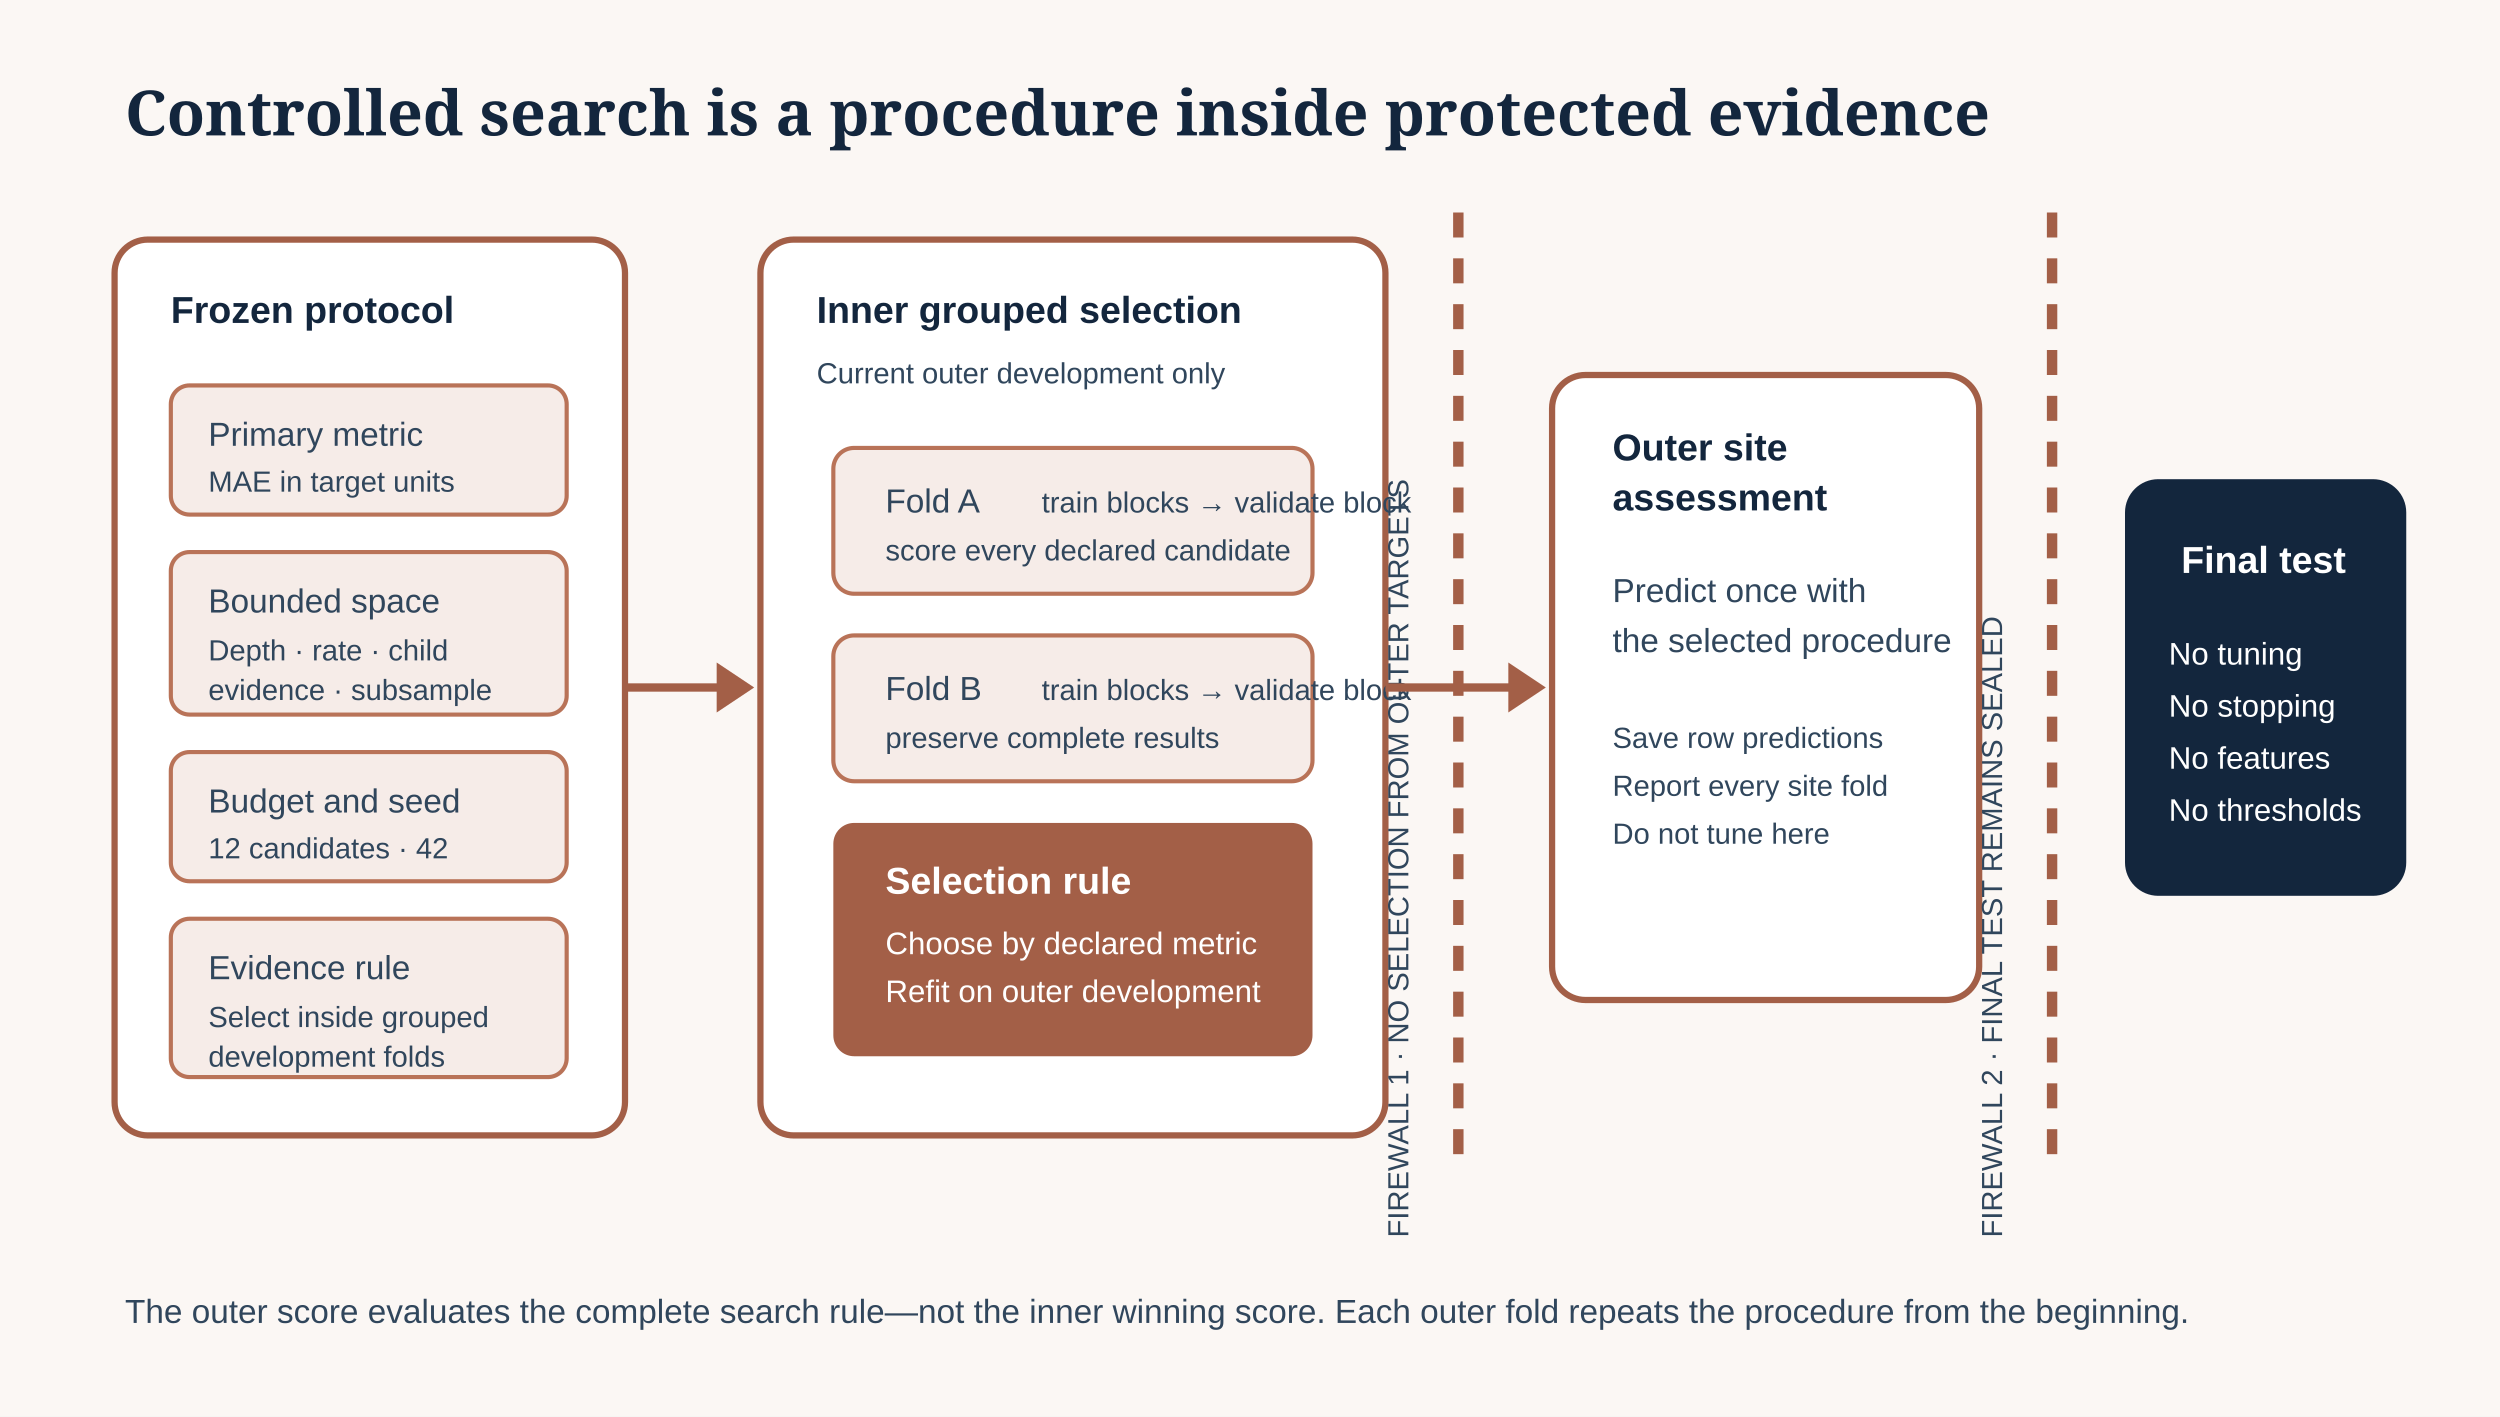
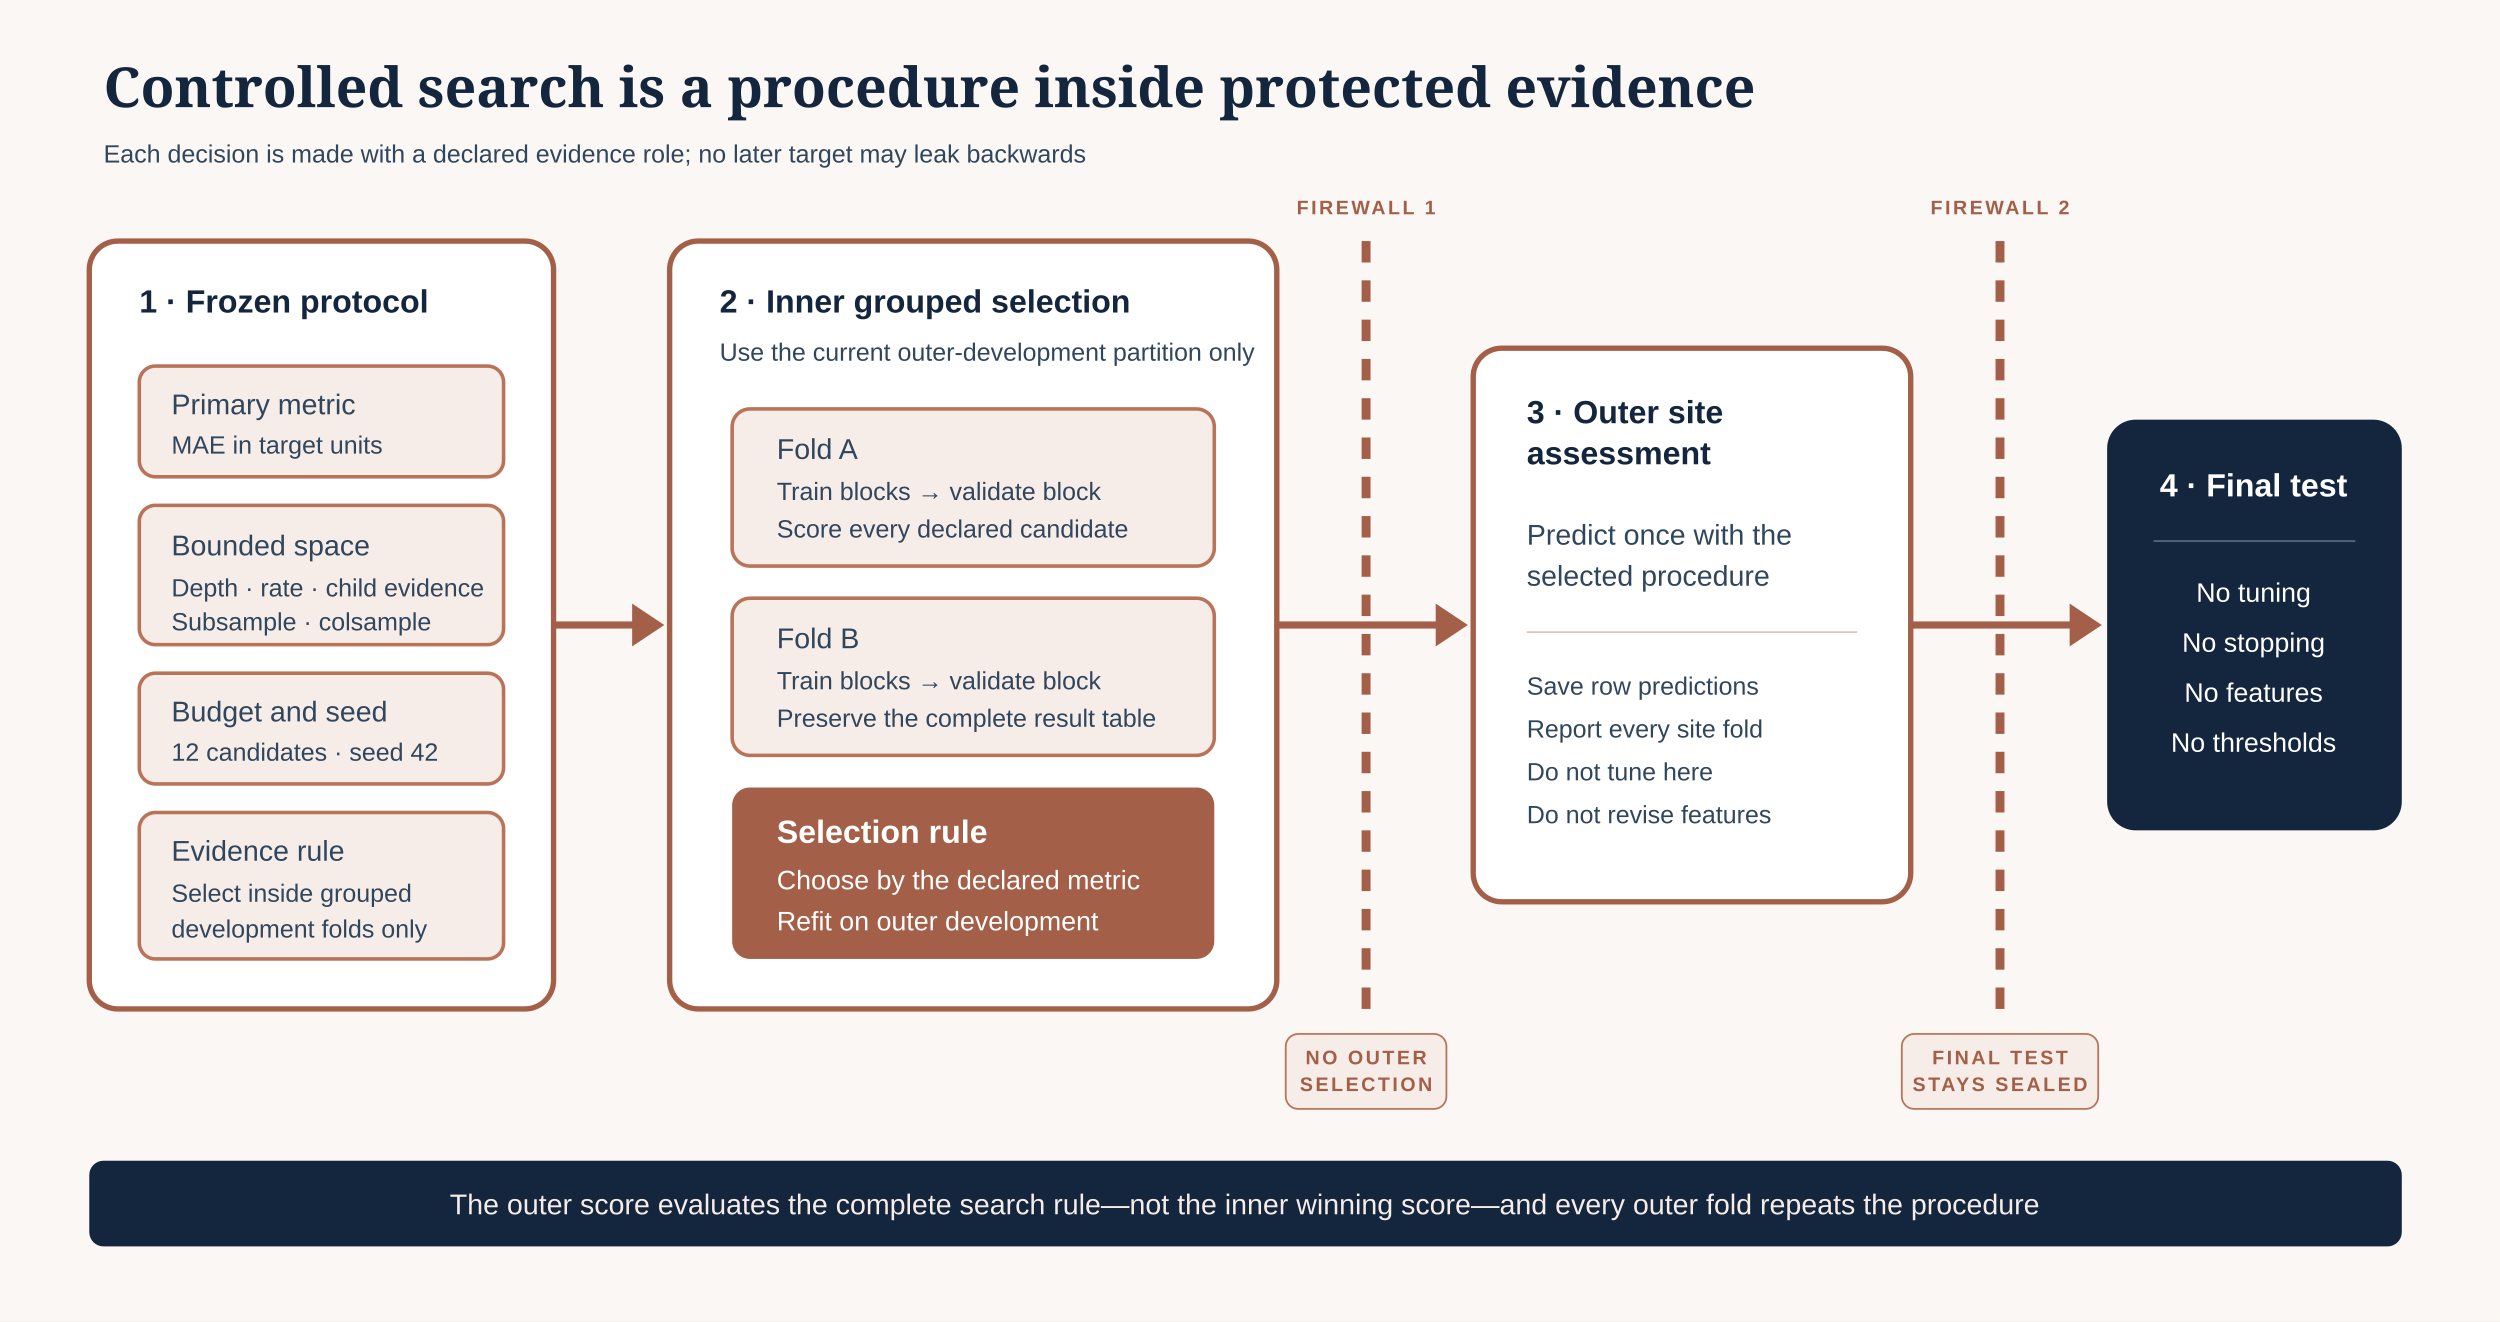
- <svg xmlns="http://www.w3.org/2000/svg" width="1200" height="680" viewBox="0 0 1200 680" role="img" aria-labelledby="title desc">
-   <rect width="1200" height="680" fill="#FBF7F4" />
-   <style>.h{font:700 30px Georgia,serif;fill:#13263D}.s{font:600 18px Arial,sans-serif;fill:#13263D}.b{font:16px Arial,sans-serif;fill:#30465C}.tiny{font:14px Arial,sans-serif;fill:#30465C}.box{fill:#fff;stroke:#A35F47;stroke-width:3}.soft{fill:#F6ECE8;stroke:#B97358;stroke-width:2}.line{stroke:#A35F47;stroke-width:4;fill:none}.dash{stroke:#A35F47;stroke-width:5;stroke-dasharray:12 10}</style>
-   <text x="60" y="65" class="h">Controlled search is a procedure inside protected evidence</text>
-   <rect x="55" y="115" width="245" height="430" rx="16" class="box" />
-   <text x="82" y="155" class="s">Frozen protocol</text>
-   <rect x="82" y="185" width="190" height="62" rx="9" class="soft" />
-   <text x="100" y="214" class="b">Primary metric</text>
-   <text x="100" y="236" class="tiny">MAE in target units</text>
-   <rect x="82" y="265" width="190" height="78" rx="9" class="soft" />
-   <text x="100" y="294" class="b">Bounded space</text>
-   <text x="100" y="317" class="tiny">Depth · rate · child</text>
-   <text x="100" y="336" class="tiny">evidence · subsample</text>
-   <rect x="82" y="361" width="190" height="62" rx="9" class="soft" />
-   <text x="100" y="390" class="b">Budget and seed</text>
-   <text x="100" y="412" class="tiny">12 candidates · 42</text>
-   <rect x="82" y="441" width="190" height="76" rx="9" class="soft" />
-   <text x="100" y="470" class="b">Evidence rule</text>
-   <text x="100" y="493" class="tiny">Select inside grouped</text>
-   <text x="100" y="512" class="tiny">development folds</text>
-   <path d="M300 330H355" class="line" />
-   <path d="M344 318l18 12-18 12" fill="#A35F47" />
-   <rect x="365" y="115" width="300" height="430" rx="16" class="box" />
-   <text x="392" y="155" class="s">Inner grouped selection</text>
-   <text x="392" y="184" class="tiny">Current outer development only</text>
-   <rect x="400" y="215" width="230" height="70" rx="10" class="soft" />
-   <text x="425" y="246" class="b">Fold A</text>
-   <text x="500" y="246" class="tiny">train blocks → validate block</text>
-   <text x="425" y="269" class="tiny">score every declared candidate</text>
-   <rect x="400" y="305" width="230" height="70" rx="10" class="soft" />
-   <text x="425" y="336" class="b">Fold B</text>
-   <text x="500" y="336" class="tiny">train blocks → validate block</text>
-   <text x="425" y="359" class="tiny">preserve complete results</text>
-   <rect x="400" y="395" width="230" height="112" rx="10" fill="#A35F47" />
-   <text x="425" y="429" font-family="Arial" font-size="18" font-weight="700" fill="#fff">Selection rule</text>
-   <text x="425" y="458" font-family="Arial" font-size="15" fill="#fff">Choose by declared metric</text>
-   <text x="425" y="481" font-family="Arial" font-size="15" fill="#fff">Refit on outer development</text>
-   <line x1="700" y1="102" x2="700" y2="560" class="dash" />
-   <text x="676" y="594" class="tiny" transform="rotate(-90 676 594)">FIREWALL 1 · NO SELECTION FROM OUTER TARGETS</text>
-   <path d="M665 330H735" class="line" />
-   <path d="M724 318l18 12-18 12" fill="#A35F47" />
-   <rect x="745" y="180" width="205" height="300" rx="16" class="box" />
-   <text x="774" y="221" class="s">Outer site</text>
-   <text x="774" y="245" class="s">assessment</text>
-   <text x="774" y="289" class="b">Predict once with</text>
-   <text x="774" y="313" class="b">the selected procedure</text>
-   <text x="774" y="359" class="tiny">Save row predictions</text>
-   <text x="774" y="382" class="tiny">Report every site fold</text>
-   <text x="774" y="405" class="tiny">Do not tune here</text>
-   <line x1="985" y1="102" x2="985" y2="560" class="dash" />
-   <text x="961" y="594" class="tiny" transform="rotate(-90 961 594)">FIREWALL 2 · FINAL TEST REMAINS SEALED</text>
-   <rect x="1020" y="230" width="135" height="200" rx="16" fill="#13263D" />
-   <text x="1047" y="275" font-family="Arial" font-size="18" font-weight="700" fill="#fff">Final test</text>
-   <text x="1041" y="319" font-family="Arial" font-size="15" fill="#fff">No tuning</text>
-   <text x="1041" y="344" font-family="Arial" font-size="15" fill="#fff">No stopping</text>
-   <text x="1041" y="369" font-family="Arial" font-size="15" fill="#fff">No features</text>
-   <text x="1041" y="394" font-family="Arial" font-size="15" fill="#fff">No thresholds</text>
-   <text x="60" y="635" class="b">The outer score evaluates the complete search rule—not the inner winning score. Each outer fold repeats the procedure from the beginning.</text>
+ <svg xmlns="http://www.w3.org/2000/svg" width="1400" height="740" viewBox="0 0 1400 740" role="img" aria-labelledby="title desc">
+   <rect width="1400" height="740" fill="#FBF7F4" />
+   <style>
+     .heading{font:700 31px Georgia,serif;fill:#13263D}
+     .stage{font:700 18px Arial,sans-serif;fill:#13263D}
+     .body{font:16px Arial,sans-serif;fill:#30465C}
+     .small{font:14px Arial,sans-serif;fill:#30465C}
+     .micro{font:700 11px Arial,sans-serif;fill:#A35F47;letter-spacing:1.4px}
+     .box{fill:#fff;stroke:#A35F47;stroke-width:3}
+     .soft{fill:#F6ECE8;stroke:#B97358;stroke-width:2}
+     .flow{stroke:#A35F47;stroke-width:4;fill:none}
+     .firewall{stroke:#A35F47;stroke-width:5;stroke-dasharray:12 10}
+   </style>
+   <text x="58" y="60" class="heading">Controlled search is a procedure inside protected evidence</text>
+   <text x="58" y="91" class="small">Each decision is made with a declared evidence role; no later target may leak backwards</text>
+   <rect x="50" y="135" width="260" height="430" rx="16" class="box" />
+   <text x="78" y="175" class="stage">1 · Frozen protocol</text>
+   <rect x="78" y="205" width="204" height="62" rx="9" class="soft" />
+   <text x="96" y="232" class="body">Primary metric</text>
+   <text x="96" y="254" class="small">MAE in target units</text>
+   <rect x="78" y="283" width="204" height="78" rx="9" class="soft" />
+   <text x="96" y="311" class="body">Bounded space</text>
+   <text x="96" y="334" class="small">Depth · rate · child evidence</text>
+   <text x="96" y="353" class="small">Subsample · colsample</text>
+   <rect x="78" y="377" width="204" height="62" rx="9" class="soft" />
+   <text x="96" y="404" class="body">Budget and seed</text>
+   <text x="96" y="426" class="small">12 candidates · seed 42</text>
+   <rect x="78" y="455" width="204" height="82" rx="9" class="soft" />
+   <text x="96" y="482" class="body">Evidence rule</text>
+   <text x="96" y="505" class="small">Select inside grouped</text>
+   <text x="96" y="525" class="small">development folds only</text>
+   <path d="M310 350H365" class="flow" />
+   <path d="M354 338l18 12-18 12" fill="#A35F47" />
+   <rect x="375" y="135" width="340" height="430" rx="16" class="box" />
+   <text x="403" y="175" class="stage">2 · Inner grouped selection</text>
+   <text x="403" y="202" class="small">Use the current outer-development partition only</text>
+   <rect x="410" y="229" width="270" height="88" rx="10" class="soft" />
+   <text x="435" y="257" class="body">Fold A</text>
+   <text x="435" y="280" class="small">Train blocks → validate block</text>
+   <text x="435" y="301" class="small">Score every declared candidate</text>
+   <rect x="410" y="335" width="270" height="88" rx="10" class="soft" />
+   <text x="435" y="363" class="body">Fold B</text>
+   <text x="435" y="386" class="small">Train blocks → validate block</text>
+   <text x="435" y="407" class="small">Preserve the complete result table</text>
+   <rect x="410" y="441" width="270" height="96" rx="10" fill="#A35F47" />
+   <text x="435" y="472" font-family="Arial" font-size="18" font-weight="700" fill="#fff">Selection rule</text>
+   <text x="435" y="498" font-family="Arial" font-size="15" fill="#fff">Choose by the declared metric</text>
+   <text x="435" y="521" font-family="Arial" font-size="15" fill="#fff">Refit on outer development</text>
+   <text x="765" y="120" text-anchor="middle" class="micro">FIREWALL 1</text>
+   <line x1="765" y1="135" x2="765" y2="565" class="firewall" />
+   <path d="M715 350H815" class="flow" />
+   <path d="M804 338l18 12-18 12" fill="#A35F47" />
+   <rect x="720" y="579" width="90" height="42" rx="7" fill="#F6ECE8" stroke="#B97358" />
+   <text x="765" y="596" text-anchor="middle" class="micro">NO OUTER</text>
+   <text x="765" y="611" text-anchor="middle" class="micro">SELECTION</text>
+   <rect x="825" y="195" width="245" height="310" rx="16" class="box" />
+   <text x="855" y="237" class="stage">3 · Outer site</text>
+   <text x="855" y="260" class="stage">assessment</text>
+   <text x="855" y="305" class="body">Predict once with the</text>
+   <text x="855" y="328" class="body">selected procedure</text>
+   <line x1="855" y1="354" x2="1040" y2="354" stroke="#D9C6BE" />
+   <text x="855" y="389" class="small">Save row predictions</text>
+   <text x="855" y="413" class="small">Report every site fold</text>
+   <text x="855" y="437" class="small">Do not tune here</text>
+   <text x="855" y="461" class="small">Do not revise features</text>
+   <text x="1120" y="120" text-anchor="middle" class="micro">FIREWALL 2</text>
+   <line x1="1120" y1="135" x2="1120" y2="565" class="firewall" />
+   <path d="M1070 350H1170" class="flow" />
+   <path d="M1159 338l18 12-18 12" fill="#A35F47" />
+   <rect x="1065" y="579" width="110" height="42" rx="7" fill="#F6ECE8" stroke="#B97358" />
+   <text x="1120" y="596" text-anchor="middle" class="micro">FINAL TEST</text>
+   <text x="1120" y="611" text-anchor="middle" class="micro">STAYS SEALED</text>
+   <rect x="1180" y="235" width="165" height="230" rx="16" fill="#13263D" />
+   <text x="1262" y="278" text-anchor="middle" font-family="Arial" font-size="18" font-weight="700" fill="#fff">4 · Final test</text>
+   <line x1="1206" y1="303" x2="1319" y2="303" stroke="#56677B" />
+   <text x="1262" y="337" text-anchor="middle" font-family="Arial" font-size="15" fill="#fff">No tuning</text>
+   <text x="1262" y="365" text-anchor="middle" font-family="Arial" font-size="15" fill="#fff">No stopping</text>
+   <text x="1262" y="393" text-anchor="middle" font-family="Arial" font-size="15" fill="#fff">No features</text>
+   <text x="1262" y="421" text-anchor="middle" font-family="Arial" font-size="15" fill="#fff">No thresholds</text>
+   <rect x="50" y="650" width="1295" height="48" rx="8" fill="#13263D" />
+   <text x="697" y="680" text-anchor="middle" font-family="Arial" font-size="16" fill="#F6ECE8">The outer score evaluates the complete search rule—not the inner winning score—and every outer fold repeats the procedure</text>
</svg>
